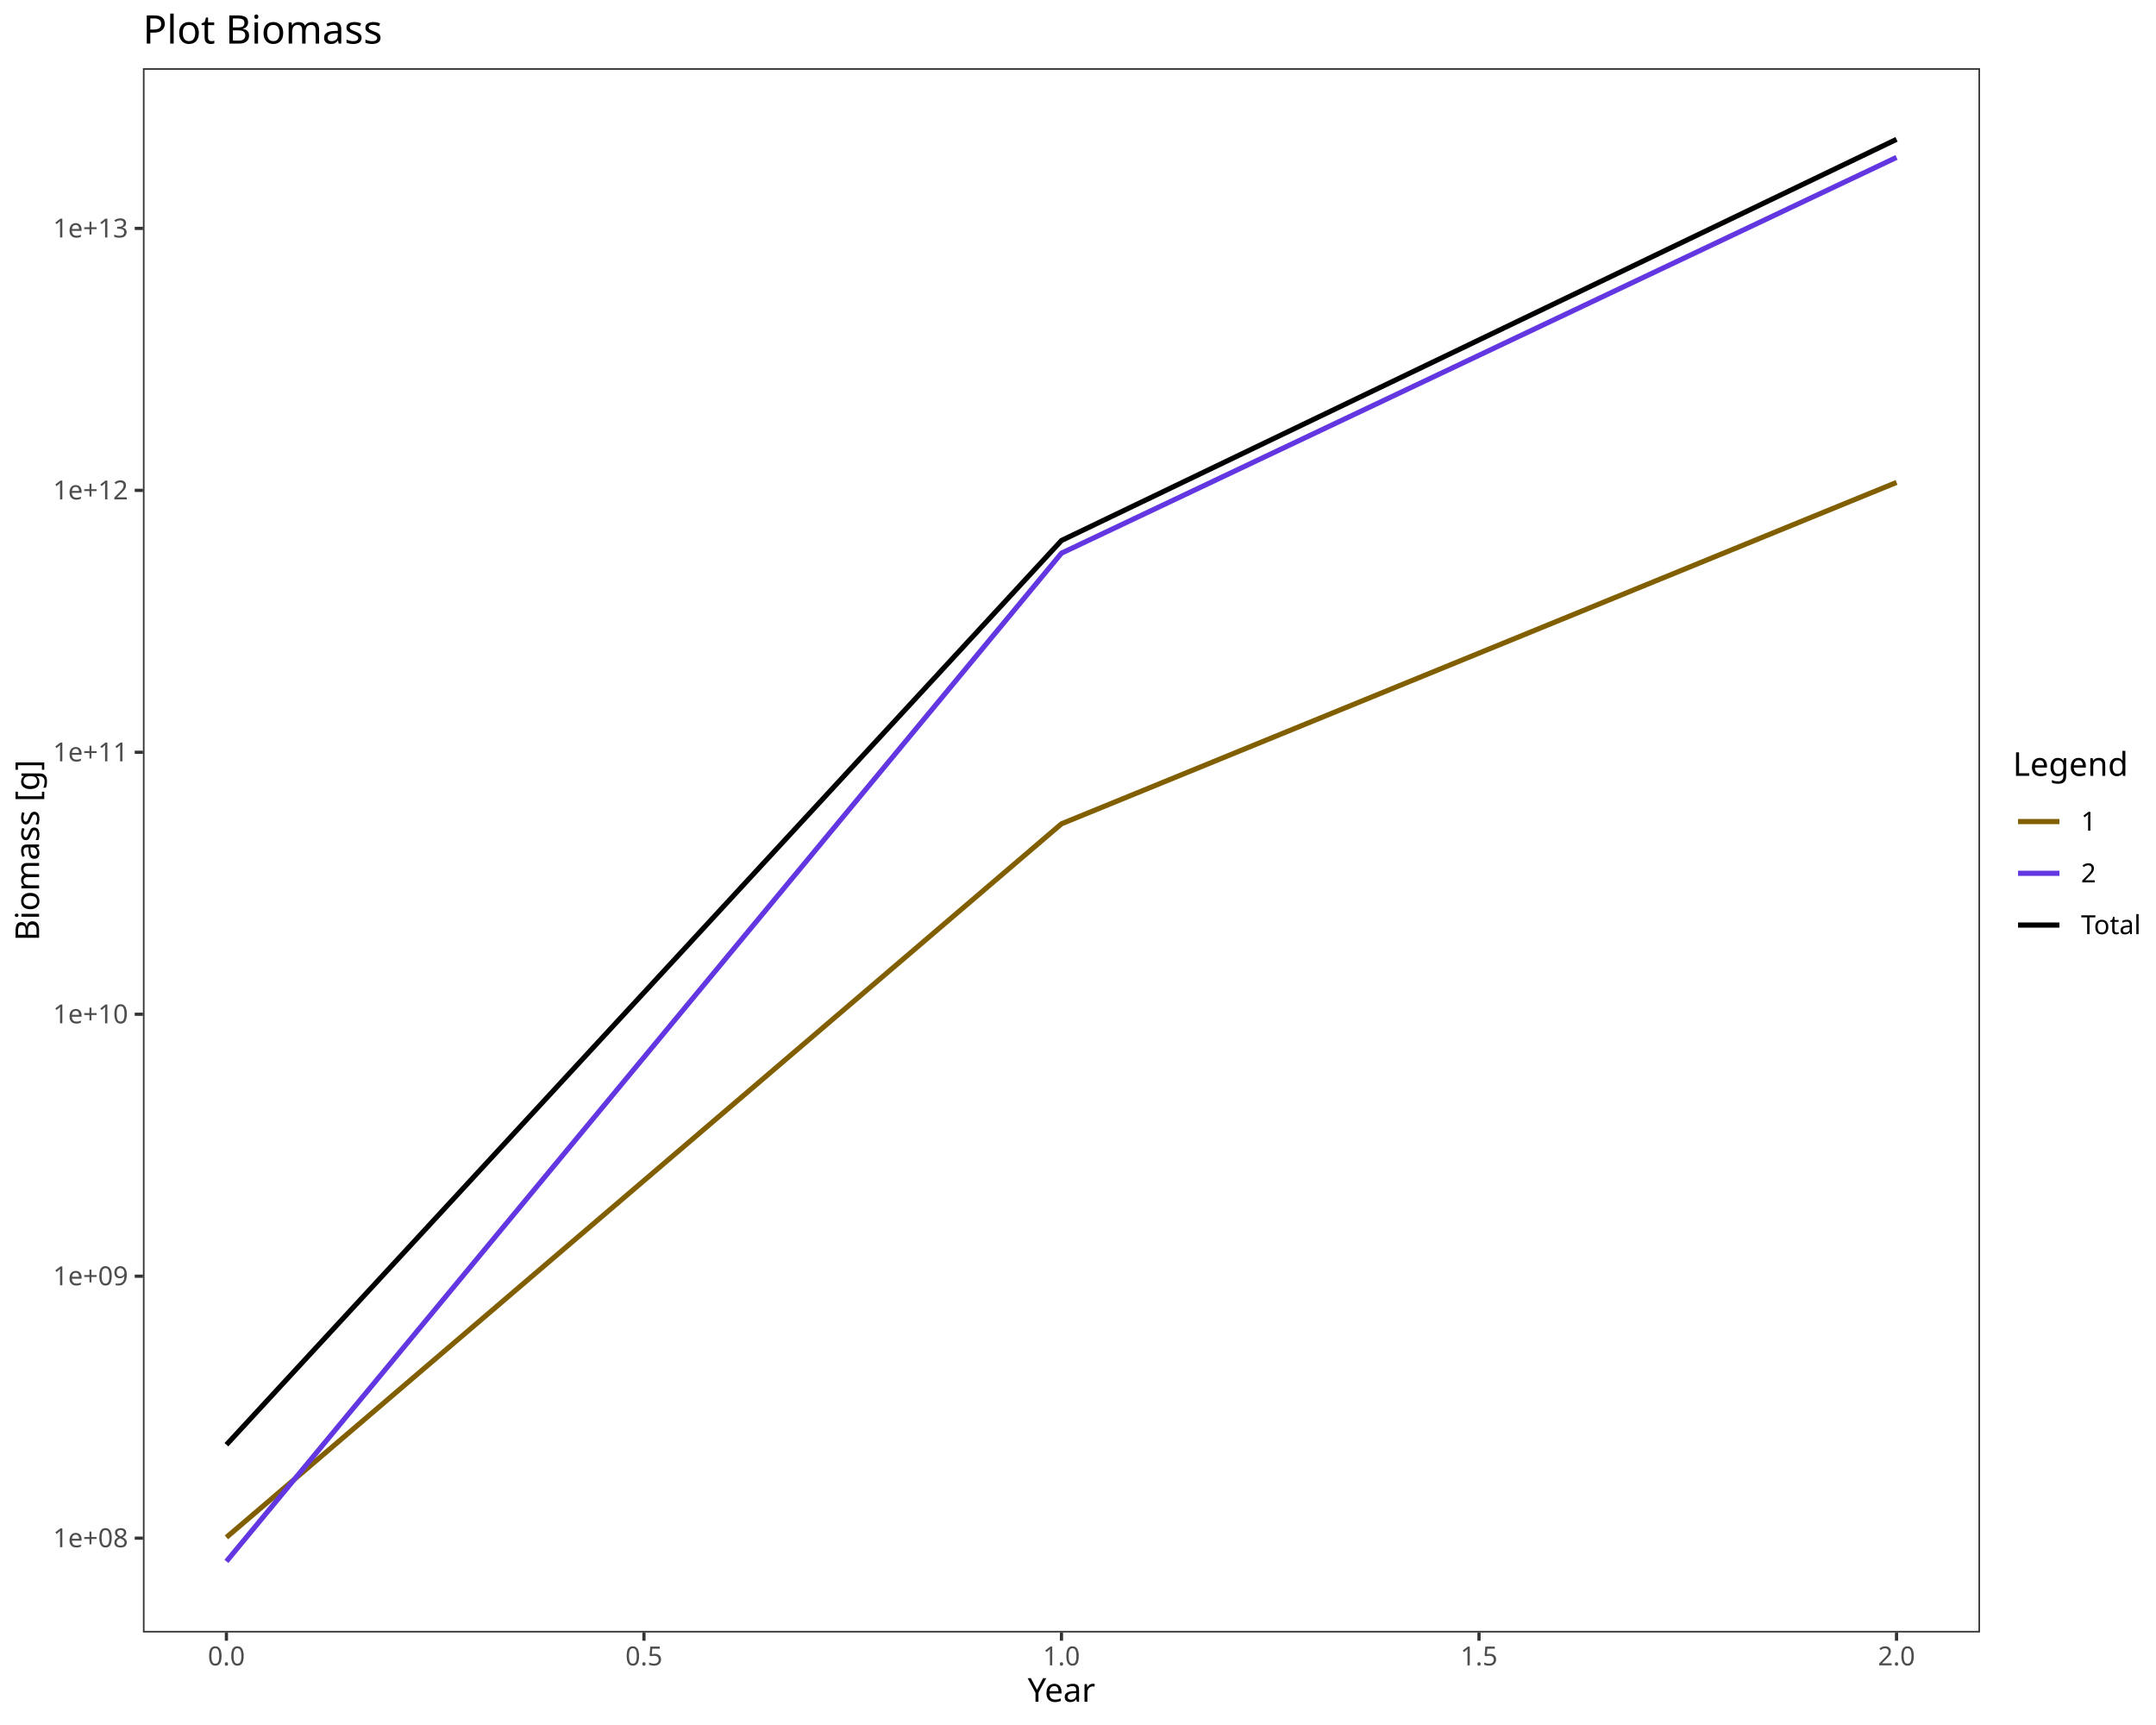
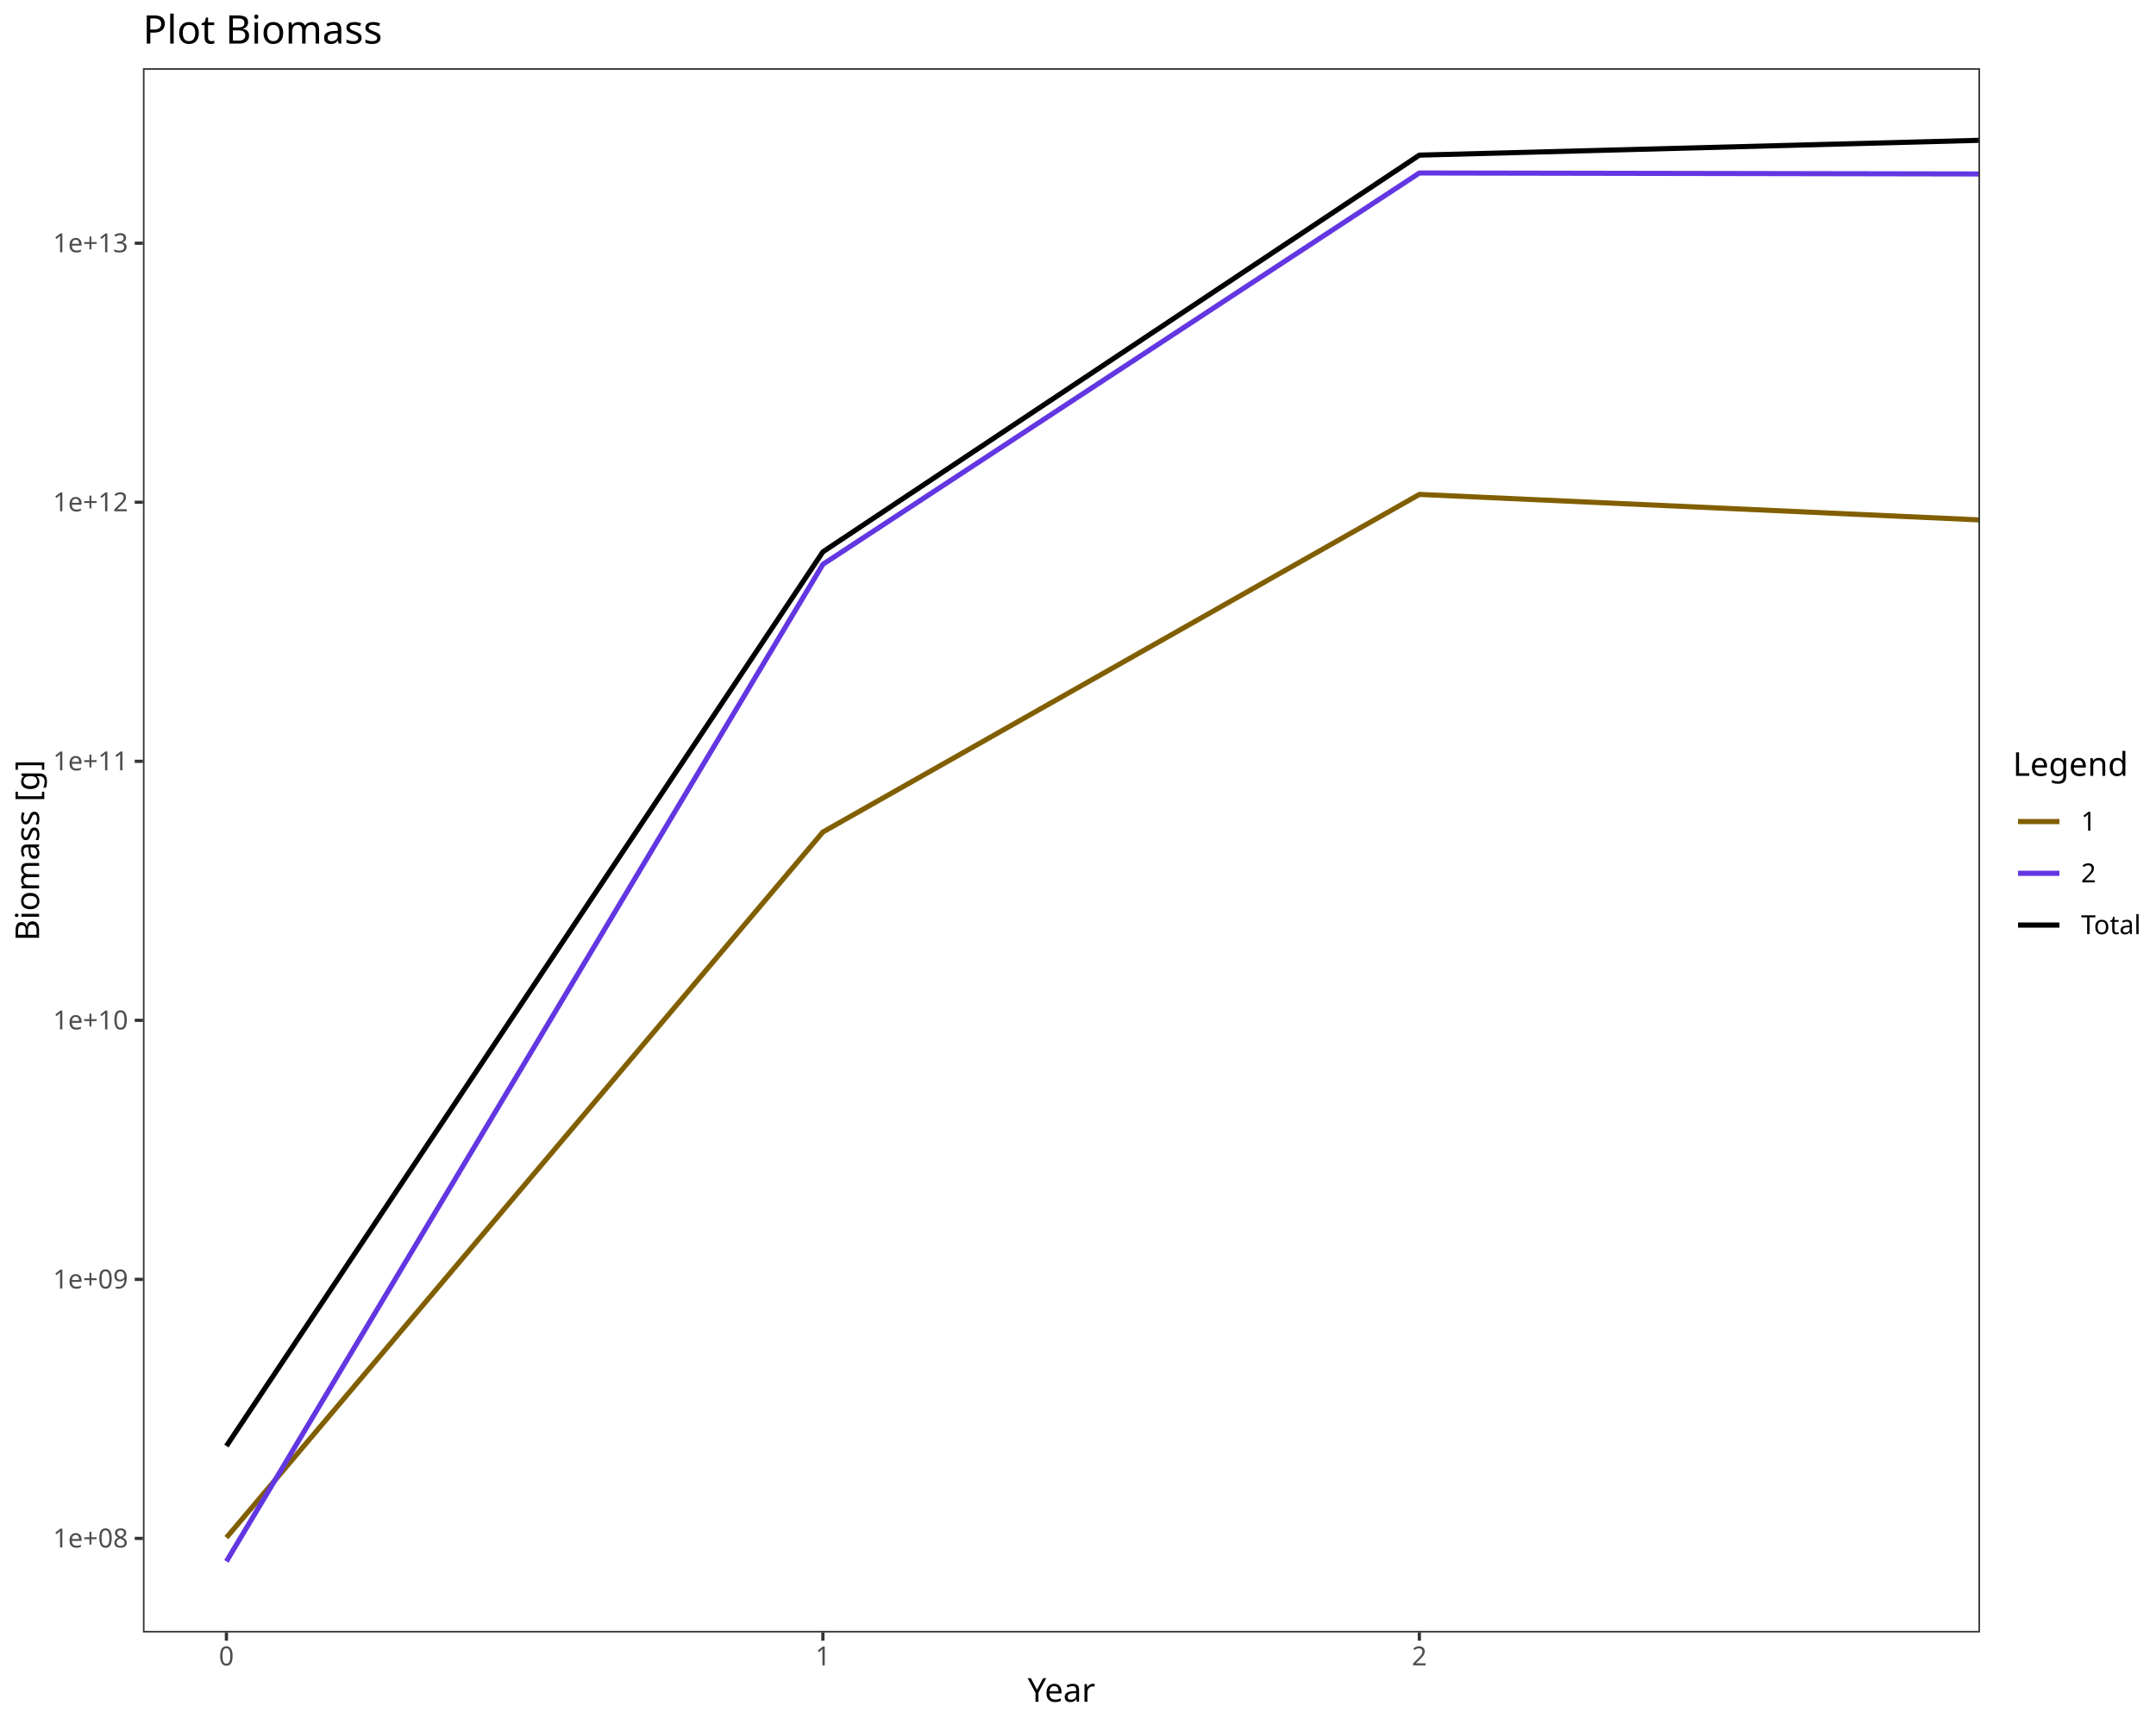
<svg xmlns="http://www.w3.org/2000/svg" class="svglite" data-engine-version="2.0" width="720.00pt" height="576.00pt" viewBox="0 0 720.00 576.00">
  <defs>
    <style type="text/css">
    .svglite line, .svglite polyline, .svglite polygon, .svglite path, .svglite rect, .svglite circle {
      fill: none;
      stroke: #000000;
      stroke-linecap: round;
      stroke-linejoin: round;
      stroke-miterlimit: 10.00;
    }
  </style>
  </defs>
  <rect width="100%" height="100%" style="stroke: none; fill: #FFFFFF;" />
  <defs>
    <clipPath id="cpMC4wMHw3MjAuMDB8MC4wMHw1NzYuMDA=">
      <rect x="0.00" y="0.00" width="720.00" height="576.00" />
    </clipPath>
  </defs>
  <g clip-path="url(#cpMC4wMHw3MjAuMDB8MC4wMHw1NzYuMDA=)">
    <rect x="0.00" y="0.00" width="720.00" height="576.00" style="stroke-width: 1.07; stroke: #FFFFFF; fill: #FFFFFF;" />
  </g>
  <defs>
    <clipPath id="cpNDcuNzN8NjYxLjI0fDIyLjc4fDU0NS4xMQ==">
      <rect x="47.73" y="22.78" width="613.51" height="522.33" />
    </clipPath>
  </defs>
  <g clip-path="url(#cpNDcuNzN8NjYxLjI0fDIyLjc4fDU0NS4xMQ==)">
    <rect x="47.73" y="22.78" width="613.51" height="522.33" style="stroke-width: 1.07; stroke: none; fill: #FFFFFF;" />
-     <polyline points="75.61,513.35 354.48,275.08 633.35,161.09 " style="stroke-width: 1.71; stroke: #815F00; stroke-linecap: butt;" />
-     <polyline points="75.61,521.37 354.48,184.71 633.35,52.56 " style="stroke-width: 1.71; stroke: #6237E2; stroke-linecap: butt;" />
-     <polyline points="75.61,482.42 354.48,180.48 633.35,46.53 " style="stroke-width: 1.71; stroke-linecap: butt;" />
+     <polyline points="75.61,513.44 274.81,277.82 474.00,165.09 673.19,174.16 " style="stroke-width: 1.71; stroke: #815F00; stroke-linecap: butt;" />
+     <polyline points="75.61,521.37 274.81,188.44 474.00,57.76 673.19,58.11 " style="stroke-width: 1.71; stroke: #6237E2; stroke-linecap: butt;" />
+     <polyline points="75.61,482.85 274.81,184.26 474.00,51.80 673.19,46.53 " style="stroke-width: 1.71; stroke-linecap: butt;" />
    <rect x="47.73" y="22.78" width="613.51" height="522.33" style="stroke-width: 1.07; stroke: #333333;" />
  </g>
  <g clip-path="url(#cpMC4wMHw3MjAuMDB8MC4wMHw1NzYuMDA=)">
-     <text x="42.79" y="516.64" text-anchor="end" style="font-size: 8.80px; fill: #4D4D4D; font-family: sans;" textLength="24.72px" lengthAdjust="spacingAndGlyphs">1e+08</text>
-     <text x="42.79" y="429.17" text-anchor="end" style="font-size: 8.80px; fill: #4D4D4D; font-family: sans;" textLength="24.72px" lengthAdjust="spacingAndGlyphs">1e+09</text>
-     <text x="42.79" y="341.70" text-anchor="end" style="font-size: 8.80px; fill: #4D4D4D; font-family: sans;" textLength="24.72px" lengthAdjust="spacingAndGlyphs">1e+10</text>
-     <text x="42.79" y="254.23" text-anchor="end" style="font-size: 8.80px; fill: #4D4D4D; font-family: sans;" textLength="24.72px" lengthAdjust="spacingAndGlyphs">1e+11</text>
-     <text x="42.79" y="166.76" text-anchor="end" style="font-size: 8.80px; fill: #4D4D4D; font-family: sans;" textLength="24.72px" lengthAdjust="spacingAndGlyphs">1e+12</text>
-     <text x="42.79" y="79.29" text-anchor="end" style="font-size: 8.80px; fill: #4D4D4D; font-family: sans;" textLength="24.72px" lengthAdjust="spacingAndGlyphs">1e+13</text>
-     <polyline points="44.99,513.61 47.73,513.61 " style="stroke-width: 1.07; stroke: #333333; stroke-linecap: butt;" />
-     <polyline points="44.99,426.14 47.73,426.14 " style="stroke-width: 1.07; stroke: #333333; stroke-linecap: butt;" />
-     <polyline points="44.99,338.67 47.73,338.67 " style="stroke-width: 1.07; stroke: #333333; stroke-linecap: butt;" />
-     <polyline points="44.99,251.20 47.73,251.20 " style="stroke-width: 1.07; stroke: #333333; stroke-linecap: butt;" />
-     <polyline points="44.99,163.73 47.73,163.73 " style="stroke-width: 1.07; stroke: #333333; stroke-linecap: butt;" />
-     <polyline points="44.99,76.26 47.73,76.26 " style="stroke-width: 1.07; stroke: #333333; stroke-linecap: butt;" />
+     <text x="42.79" y="516.72" text-anchor="end" style="font-size: 8.80px; fill: #4D4D4D; font-family: sans;" textLength="24.72px" lengthAdjust="spacingAndGlyphs">1e+08</text>
+     <text x="42.79" y="430.23" text-anchor="end" style="font-size: 8.80px; fill: #4D4D4D; font-family: sans;" textLength="24.72px" lengthAdjust="spacingAndGlyphs">1e+09</text>
+     <text x="42.79" y="343.73" text-anchor="end" style="font-size: 8.80px; fill: #4D4D4D; font-family: sans;" textLength="24.72px" lengthAdjust="spacingAndGlyphs">1e+10</text>
+     <text x="42.79" y="257.23" text-anchor="end" style="font-size: 8.80px; fill: #4D4D4D; font-family: sans;" textLength="24.72px" lengthAdjust="spacingAndGlyphs">1e+11</text>
+     <text x="42.79" y="170.73" text-anchor="end" style="font-size: 8.80px; fill: #4D4D4D; font-family: sans;" textLength="24.72px" lengthAdjust="spacingAndGlyphs">1e+12</text>
+     <text x="42.79" y="84.23" text-anchor="end" style="font-size: 8.80px; fill: #4D4D4D; font-family: sans;" textLength="24.72px" lengthAdjust="spacingAndGlyphs">1e+13</text>
+     <polyline points="44.99,513.70 47.73,513.70 " style="stroke-width: 1.07; stroke: #333333; stroke-linecap: butt;" />
+     <polyline points="44.99,427.20 47.73,427.20 " style="stroke-width: 1.07; stroke: #333333; stroke-linecap: butt;" />
+     <polyline points="44.99,340.70 47.73,340.70 " style="stroke-width: 1.07; stroke: #333333; stroke-linecap: butt;" />
+     <polyline points="44.99,254.20 47.73,254.20 " style="stroke-width: 1.07; stroke: #333333; stroke-linecap: butt;" />
+     <polyline points="44.99,167.70 47.73,167.70 " style="stroke-width: 1.07; stroke: #333333; stroke-linecap: butt;" />
+     <polyline points="44.99,81.21 47.73,81.21 " style="stroke-width: 1.07; stroke: #333333; stroke-linecap: butt;" />
    <polyline points="75.61,547.85 75.61,545.11 " style="stroke-width: 1.07; stroke: #333333; stroke-linecap: butt;" />
-     <polyline points="215.05,547.85 215.05,545.11 " style="stroke-width: 1.07; stroke: #333333; stroke-linecap: butt;" />
-     <polyline points="354.48,547.85 354.48,545.11 " style="stroke-width: 1.07; stroke: #333333; stroke-linecap: butt;" />
-     <polyline points="493.92,547.85 493.92,545.11 " style="stroke-width: 1.07; stroke: #333333; stroke-linecap: butt;" />
-     <polyline points="633.35,547.85 633.35,545.11 " style="stroke-width: 1.07; stroke: #333333; stroke-linecap: butt;" />
-     <text x="75.61" y="556.10" text-anchor="middle" style="font-size: 8.80px; fill: #4D4D4D; font-family: sans;" textLength="12.23px" lengthAdjust="spacingAndGlyphs">0.0</text>
-     <text x="215.05" y="556.10" text-anchor="middle" style="font-size: 8.80px; fill: #4D4D4D; font-family: sans;" textLength="12.23px" lengthAdjust="spacingAndGlyphs">0.5</text>
-     <text x="354.48" y="556.10" text-anchor="middle" style="font-size: 8.80px; fill: #4D4D4D; font-family: sans;" textLength="12.23px" lengthAdjust="spacingAndGlyphs">1.0</text>
-     <text x="493.92" y="556.10" text-anchor="middle" style="font-size: 8.80px; fill: #4D4D4D; font-family: sans;" textLength="12.23px" lengthAdjust="spacingAndGlyphs">1.5</text>
-     <text x="633.35" y="556.10" text-anchor="middle" style="font-size: 8.80px; fill: #4D4D4D; font-family: sans;" textLength="12.23px" lengthAdjust="spacingAndGlyphs">2.0</text>
+     <polyline points="274.81,547.85 274.81,545.11 " style="stroke-width: 1.07; stroke: #333333; stroke-linecap: butt;" />
+     <polyline points="474.00,547.85 474.00,545.11 " style="stroke-width: 1.07; stroke: #333333; stroke-linecap: butt;" />
+     <text x="75.61" y="556.10" text-anchor="middle" style="font-size: 8.80px; fill: #4D4D4D; font-family: sans;" textLength="4.89px" lengthAdjust="spacingAndGlyphs">0</text>
+     <text x="274.81" y="556.10" text-anchor="middle" style="font-size: 8.80px; fill: #4D4D4D; font-family: sans;" textLength="4.89px" lengthAdjust="spacingAndGlyphs">1</text>
+     <text x="474.00" y="556.10" text-anchor="middle" style="font-size: 8.80px; fill: #4D4D4D; font-family: sans;" textLength="4.89px" lengthAdjust="spacingAndGlyphs">2</text>
    <text x="354.48" y="568.24" text-anchor="middle" style="font-size: 11.00px; font-family: sans;" textLength="23.24px" lengthAdjust="spacingAndGlyphs">Year</text>
    <text transform="translate(13.05,283.95) rotate(-90)" text-anchor="middle" style="font-size: 11.00px; font-family: sans;" textLength="57.48px" lengthAdjust="spacingAndGlyphs">Biomass [g]</text>
    <rect x="672.20" y="250.36" width="42.32" height="67.17" style="stroke-width: 1.07; stroke: none; fill: #FFFFFF;" />
    <text x="672.20" y="259.07" style="font-size: 11.00px; font-family: sans;" textLength="36.71px" lengthAdjust="spacingAndGlyphs">Legend</text>
    <rect x="672.20" y="265.69" width="17.28" height="17.28" style="stroke-width: 1.07; stroke: none; fill: #FFFFFF;" />
    <line x1="673.93" y1="274.33" x2="687.75" y2="274.33" style="stroke-width: 1.71; stroke: #815F00; stroke-linecap: butt;" />
    <rect x="672.20" y="282.97" width="17.28" height="17.28" style="stroke-width: 1.07; stroke: none; fill: #FFFFFF;" />
    <line x1="673.93" y1="291.61" x2="687.75" y2="291.61" style="stroke-width: 1.71; stroke: #6237E2; stroke-linecap: butt;" />
    <rect x="672.20" y="300.25" width="17.28" height="17.28" style="stroke-width: 1.07; stroke: none; fill: #FFFFFF;" />
    <line x1="673.93" y1="308.89" x2="687.75" y2="308.89" style="stroke-width: 1.71; stroke-linecap: butt;" />
    <text x="694.96" y="277.36" style="font-size: 8.80px; font-family: sans;" textLength="4.89px" lengthAdjust="spacingAndGlyphs">1</text>
    <text x="694.96" y="294.64" style="font-size: 8.80px; font-family: sans;" textLength="4.89px" lengthAdjust="spacingAndGlyphs">2</text>
    <text x="694.96" y="311.92" style="font-size: 8.80px; font-family: sans;" textLength="19.56px" lengthAdjust="spacingAndGlyphs">Total</text>
    <text x="47.73" y="14.56" style="font-size: 13.20px; font-family: sans;" textLength="77.05px" lengthAdjust="spacingAndGlyphs">Plot Biomass</text>
  </g>
</svg>
